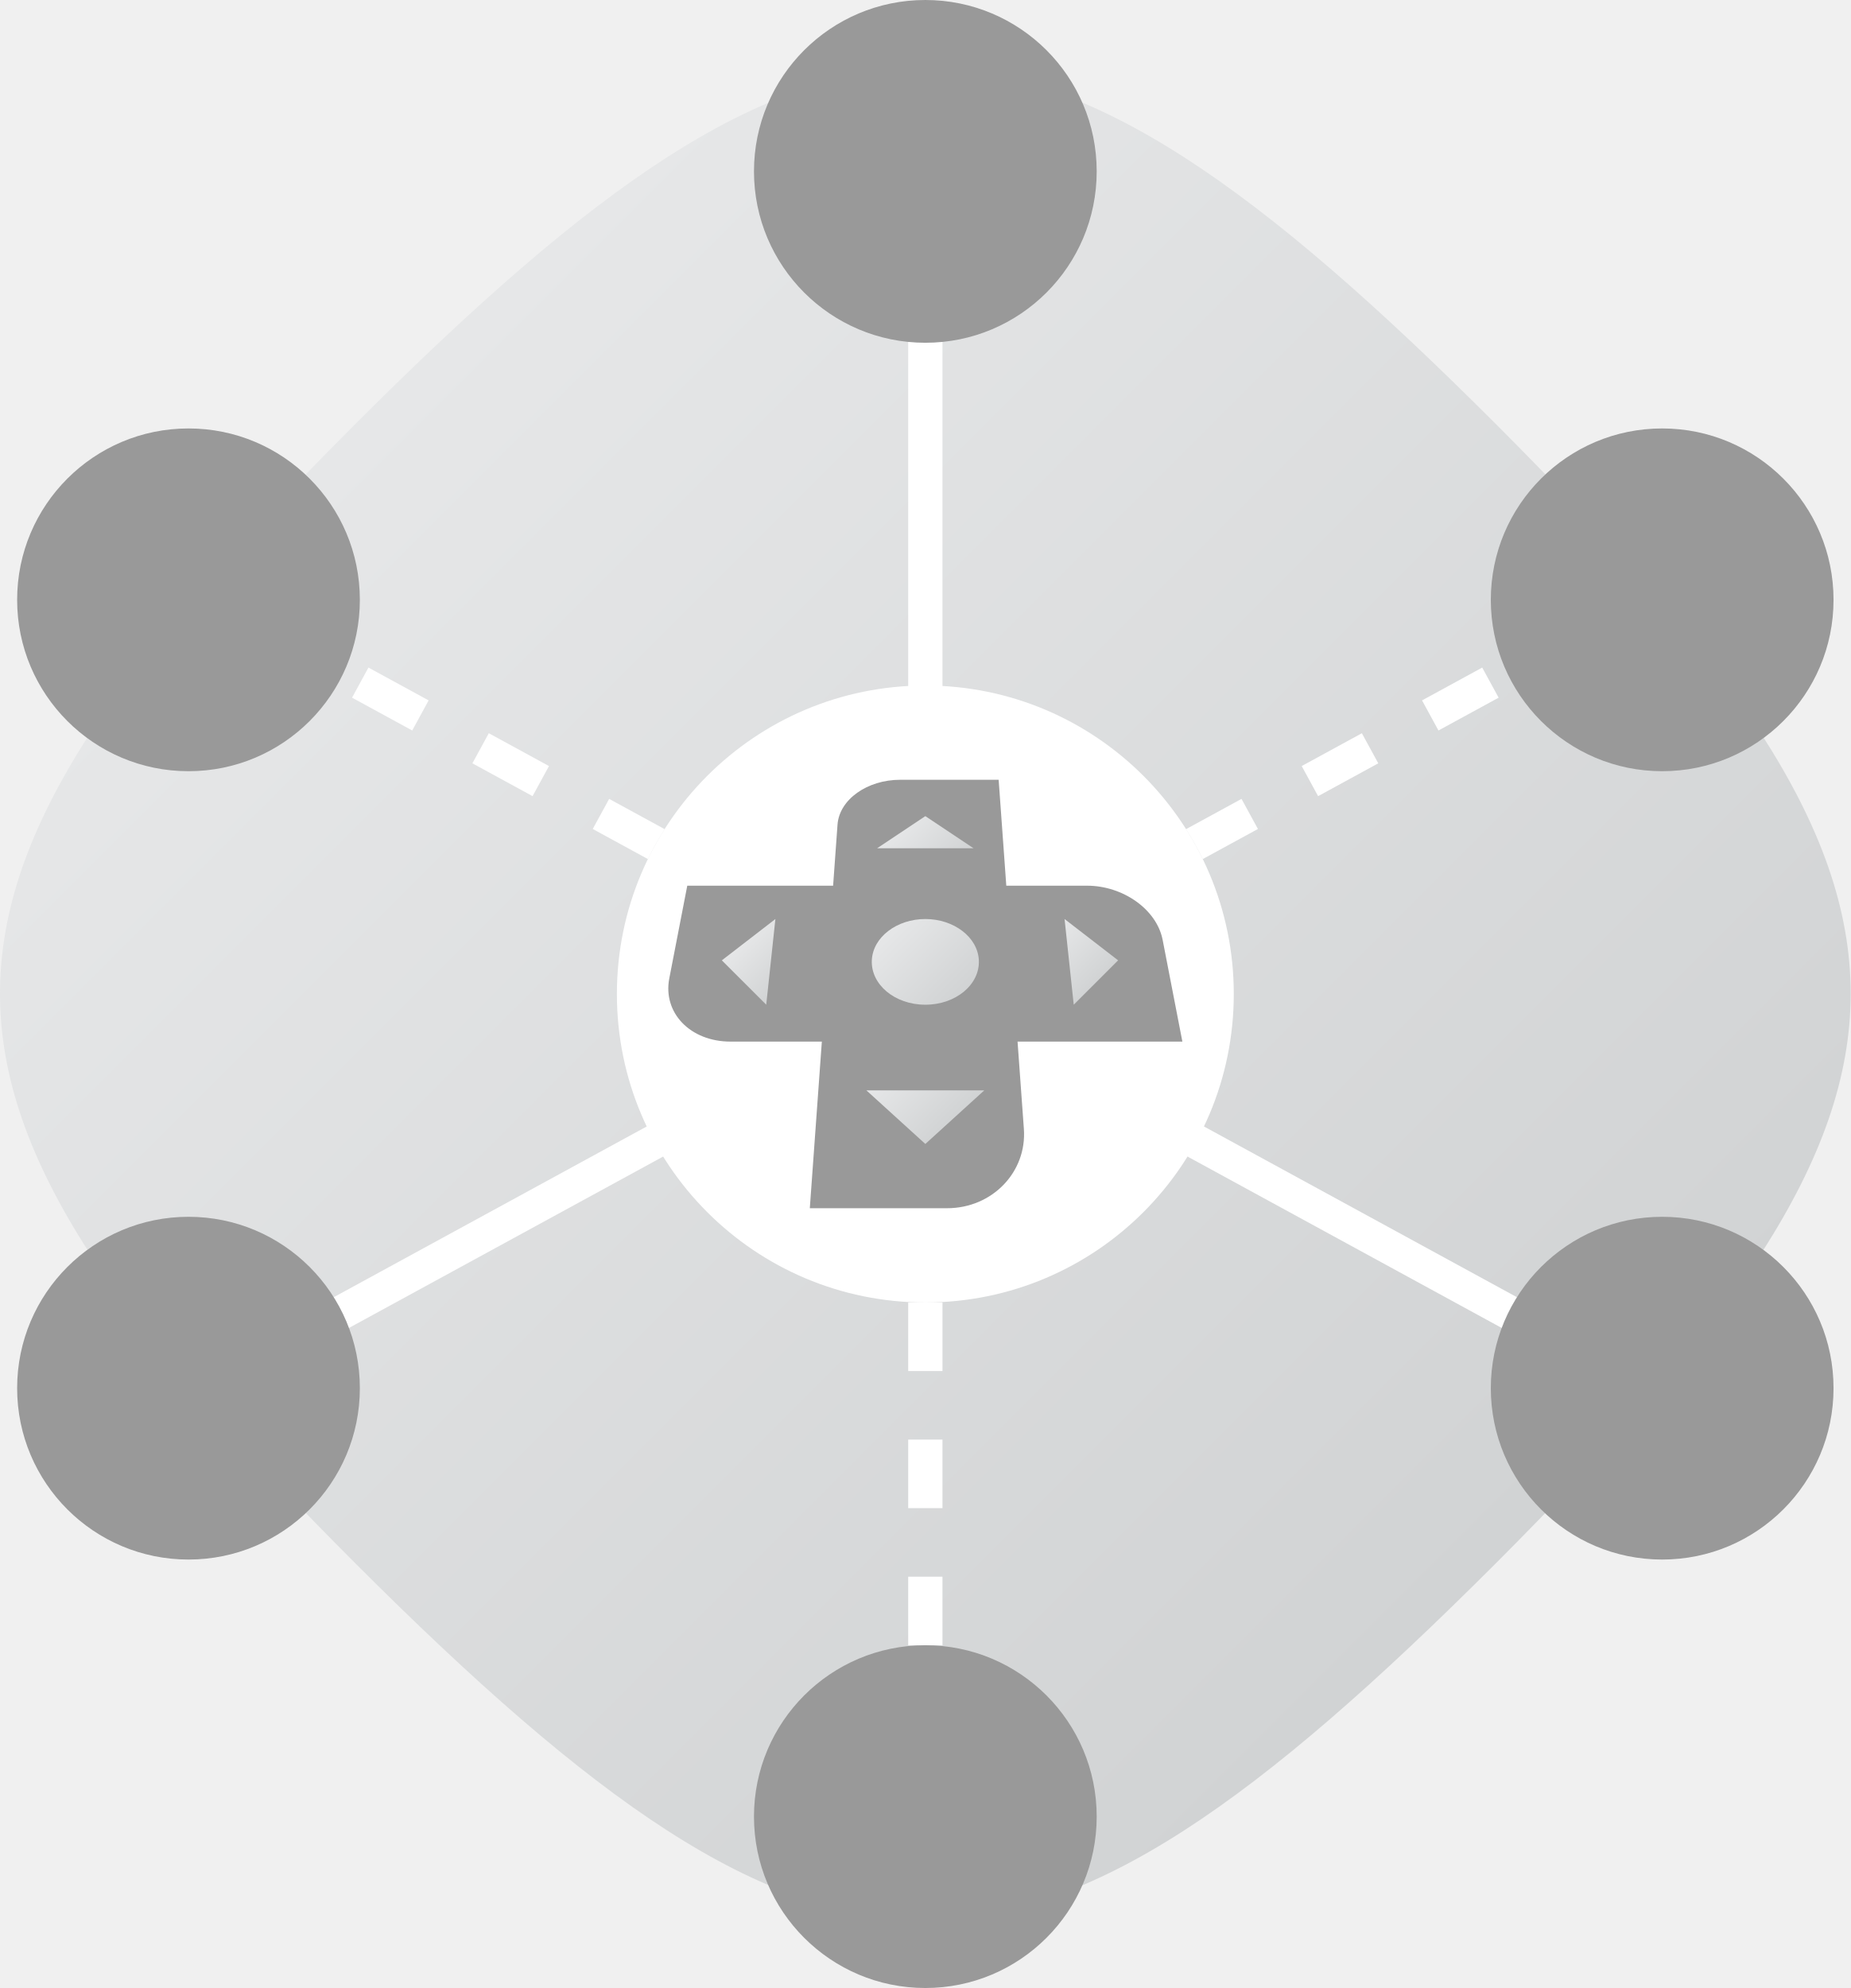
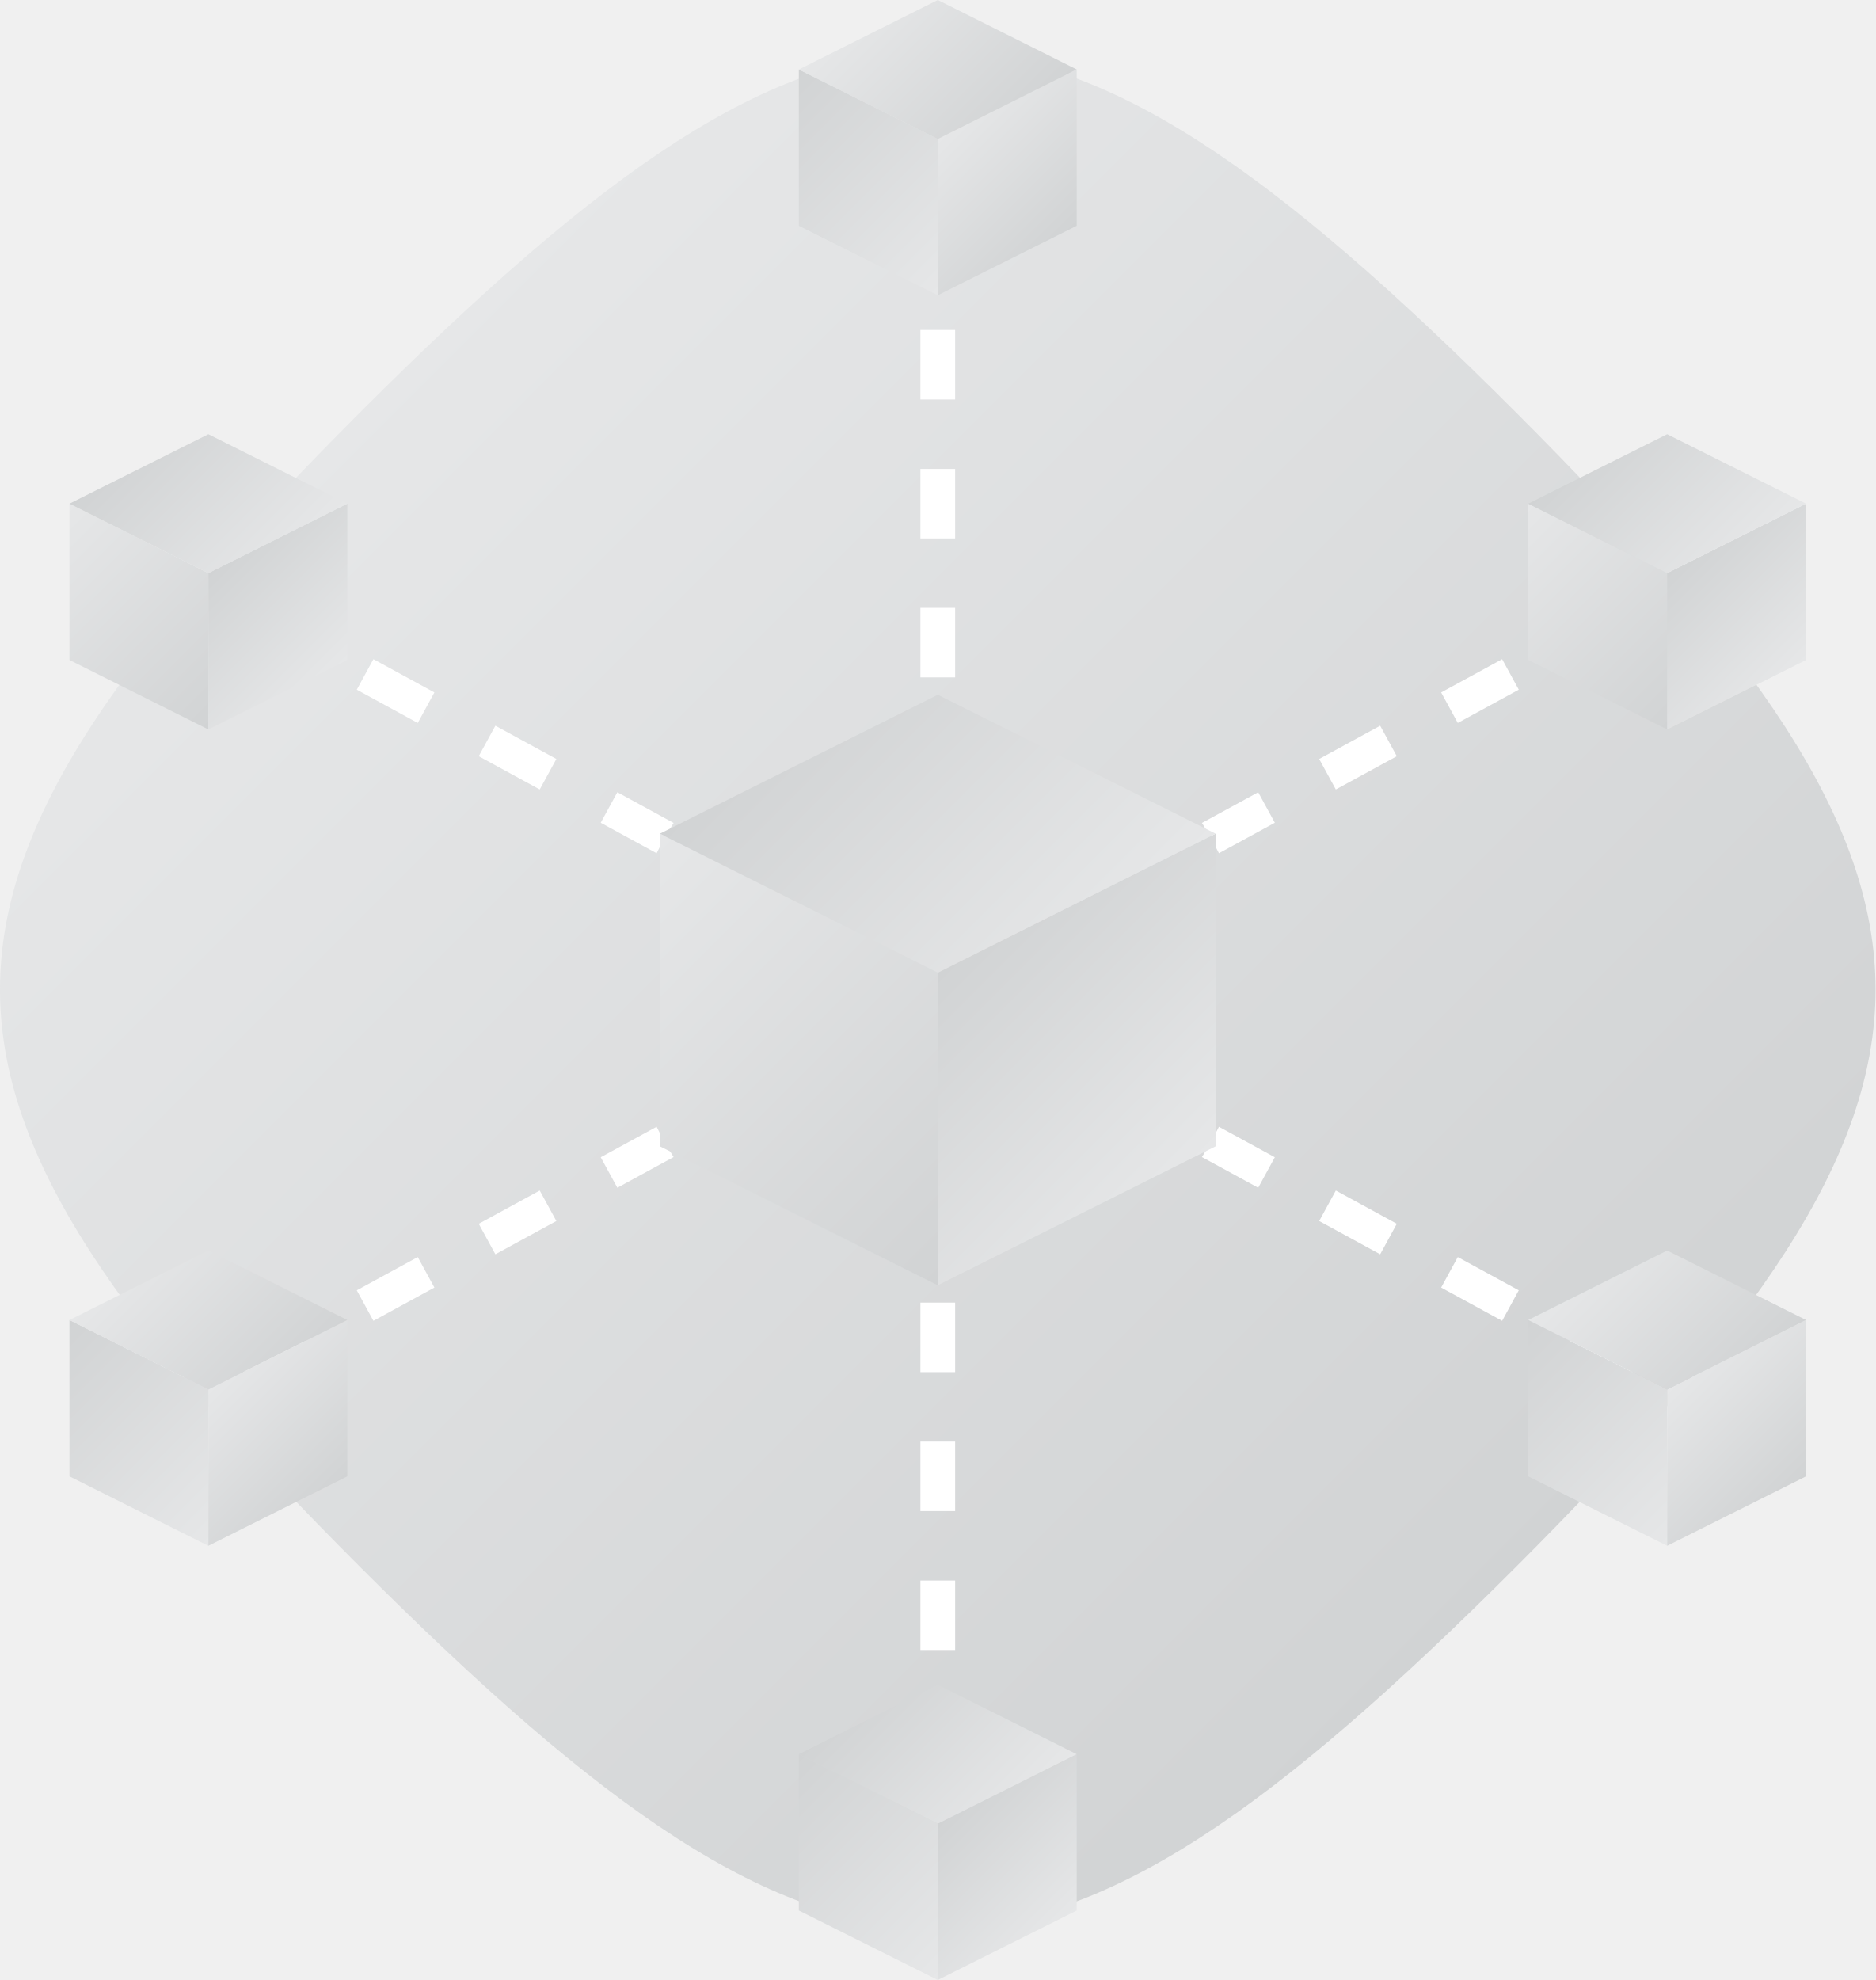
- <svg xmlns="http://www.w3.org/2000/svg" viewBox="0 0 288 309.333" height="309.333" width="288" xml:space="preserve" id="svg2" version="1.1">
+ <svg xmlns="http://www.w3.org/2000/svg" viewBox="0 0 288 304" height="304" width="288" xml:space="preserve" id="svg2" version="1.1">
  <defs id="defs6">
-     <clipPath id="clipPath18" clipPathUnits="userSpaceOnUse">
-       <path id="path16" d="M 61.51,194.554 C 6.21,139.254 6.116,116.919 61.512,61.522 v 0 C 116.915,6.119 139.221,6.198 194.543,61.52 v 0 c 55.327,55.328 55.223,77.815 0.003,133.036 v 0 c -27.618,27.617 -47.06,41.442 -66.509,41.444 v 0 C 108.598,236.003 89.153,222.197 61.51,194.554" />
-     </clipPath>
    <linearGradient id="linearGradient28" spreadMethod="pad" gradientTransform="matrix(133.0334,-133.0334,-133.0334,-133.0334,61.51228,194.5562)" gradientUnits="userSpaceOnUse" y2="0" x2="1" y1="0" x1="0">
      <stop id="stop24" offset="0" style="stop-opacity:1;stop-color:#e6e7e8" />
      <stop id="stop26" offset="1" style="stop-opacity:1;stop-color:#d1d3d4" />
    </linearGradient>
    <clipPath id="clipPath38" clipPathUnits="userSpaceOnUse">
      <path id="path36" d="M 0,256 H 256 V 0 H 0 Z" />
    </clipPath>
-     <clipPath id="clipPath112" clipPathUnits="userSpaceOnUse">
-       <path id="path110" d="m 104.25,131.927 5.18,-5.177 1.07,10 z" />
-     </clipPath>
-     <linearGradient id="linearGradient122" spreadMethod="pad" gradientTransform="matrix(5.178726,-5.178726,-5.178726,-5.178726,107.0182,134.6955)" gradientUnits="userSpaceOnUse" y2="0" x2="1" y1="0" x1="0">
-       <stop id="stop118" offset="0" style="stop-opacity:1;stop-color:#e6e7e8" />
-       <stop id="stop120" offset="1" style="stop-opacity:1;stop-color:#d1d3d4" />
-     </linearGradient>
-     <clipPath id="clipPath132" clipPathUnits="userSpaceOnUse">
-       <path id="path130" d="m 122.375,145.007 h 11.25 l -5.625,3.75 z" />
-     </clipPath>
-     <linearGradient id="linearGradient142" spreadMethod="pad" gradientTransform="matrix(5.625,-5.625,-5.625,-5.625,125.1875,147.82)" gradientUnits="userSpaceOnUse" y2="0" x2="1" y1="0" x1="0">
-       <stop id="stop138" offset="0" style="stop-opacity:1;stop-color:#e6e7e8" />
-       <stop id="stop140" offset="1" style="stop-opacity:1;stop-color:#d1d3d4" />
-     </linearGradient>
-     <clipPath id="clipPath152" clipPathUnits="userSpaceOnUse">
-       <path id="path150" d="m 121.125,116.75 6.875,-6.25 6.875,6.25 z" />
-     </clipPath>
-     <linearGradient id="linearGradient162" spreadMethod="pad" gradientTransform="matrix(6.875,-6.875,-6.875,-6.875,124.5625,120.1875)" gradientUnits="userSpaceOnUse" y2="0" x2="1" y1="0" x1="0">
-       <stop id="stop158" offset="0" style="stop-opacity:1;stop-color:#e6e7e8" />
-       <stop id="stop160" offset="1" style="stop-opacity:1;stop-color:#d1d3d4" />
-     </linearGradient>
-     <clipPath id="clipPath172" clipPathUnits="userSpaceOnUse">
-       <path id="path170" d="m 121.754,131.93 c -0.126,-2.814 2.669,-5.18 6.246,-5.18 v 0 c 3.578,0 6.372,2.366 6.246,5.18 v 0 c -0.122,2.705 -2.916,4.82 -6.246,4.82 v 0 c -3.329,0 -6.125,-2.115 -6.246,-4.82" />
-     </clipPath>
-     <linearGradient id="linearGradient182" spreadMethod="pad" gradientTransform="matrix(8.004681,-8.004681,-8.004681,-8.004681,123.9979,135.7474)" gradientUnits="userSpaceOnUse" y2="0" x2="1" y1="0" x1="0">
-       <stop id="stop178" offset="0" style="stop-opacity:1;stop-color:#e6e7e8" />
-       <stop id="stop180" offset="1" style="stop-opacity:1;stop-color:#d1d3d4" />
-     </linearGradient>
-     <clipPath id="clipPath192" clipPathUnits="userSpaceOnUse">
-       <path id="path190" d="m 145.32,126.75 5.18,5.177 -6.25,4.823 z" />
-     </clipPath>
-     <linearGradient id="linearGradient202" spreadMethod="pad" gradientTransform="matrix(5.536314,-5.536314,-5.536314,-5.536314,142.3743,134.8743)" gradientUnits="userSpaceOnUse" y2="0" x2="1" y1="0" x1="0">
-       <stop id="stop198" offset="0" style="stop-opacity:1;stop-color:#e6e7e8" />
-       <stop id="stop200" offset="1" style="stop-opacity:1;stop-color:#d1d3d4" />
-     </linearGradient>
-     <clipPath id="clipPath212" clipPathUnits="userSpaceOnUse">
-       <path id="path210" d="M 0,256 H 256 V 0 H 0 Z" />
-     </clipPath>
+     <clipPath id="clipPath122" clipPathUnits="userSpaceOnUse">
+       <path id="path120" d="m 96,110 32,-16 v 36 l -32,16 z" />
+     </clipPath>
+     <linearGradient id="linearGradient132" spreadMethod="pad" gradientTransform="matrix(42,-42,-42,-42,90.99999,141)" gradientUnits="userSpaceOnUse" y2="0" x2="1" y1="0" x1="0">
+       <stop id="stop128" offset="0" style="stop-opacity:1;stop-color:#e6e7e8" />
+       <stop id="stop130" offset="1" style="stop-opacity:1;stop-color:#d1d3d4" />
+     </linearGradient>
+     <clipPath id="clipPath142" clipPathUnits="userSpaceOnUse">
+       <path id="path140" d="M 128,130 V 94 l 32,16 v 36 z" />
+     </clipPath>
+     <linearGradient id="linearGradient152" spreadMethod="pad" gradientTransform="matrix(-26,26,26,26,157,107)" gradientUnits="userSpaceOnUse" y2="0" x2="1" y1="0" x1="0">
+       <stop id="stop148" offset="0" style="stop-opacity:1;stop-color:#e6e7e8" />
+       <stop id="stop150" offset="1" style="stop-opacity:1;stop-color:#d1d3d4" />
+     </linearGradient>
+     <clipPath id="clipPath162" clipPathUnits="userSpaceOnUse">
+       <path id="path160" d="m 96,146 32,-16 32,16 -32,16 z" />
+     </clipPath>
+     <linearGradient id="linearGradient172" spreadMethod="pad" gradientTransform="matrix(-32,32,32,32,144,130)" gradientUnits="userSpaceOnUse" y2="0" x2="1" y1="0" x1="0">
+       <stop id="stop168" offset="0" style="stop-opacity:1;stop-color:#e6e7e8" />
+       <stop id="stop170" offset="1" style="stop-opacity:1;stop-color:#d1d3d4" />
+     </linearGradient>
+     <clipPath id="clipPath182" clipPathUnits="userSpaceOnUse">
+       <path id="path180" d="m 28,166 16,-8 v 18 l -16,8 z" />
+     </clipPath>
+     <linearGradient id="linearGradient192" spreadMethod="pad" gradientTransform="matrix(21,-21,-21,-21,25.5,181.5)" gradientUnits="userSpaceOnUse" y2="0" x2="1" y1="0" x1="0">
+       <stop id="stop188" offset="0" style="stop-opacity:1;stop-color:#e6e7e8" />
+       <stop id="stop190" offset="1" style="stop-opacity:1;stop-color:#d1d3d4" />
+     </linearGradient>
+     <clipPath id="clipPath202" clipPathUnits="userSpaceOnUse">
+       <path id="path200" d="m 44,176 v -18 l 16,8 v 18 z" />
+     </clipPath>
+     <linearGradient id="linearGradient212" spreadMethod="pad" gradientTransform="matrix(-13,13,13,13,58.5,164.5)" gradientUnits="userSpaceOnUse" y2="0" x2="1" y1="0" x1="0">
+       <stop id="stop208" offset="0" style="stop-opacity:1;stop-color:#e6e7e8" />
+       <stop id="stop210" offset="1" style="stop-opacity:1;stop-color:#d1d3d4" />
+     </linearGradient>
+     <clipPath id="clipPath222" clipPathUnits="userSpaceOnUse">
+       <path id="path220" d="m 28,184 16,-8 16,8 -16,8 z" />
+     </clipPath>
+     <linearGradient id="linearGradient232" spreadMethod="pad" gradientTransform="matrix(-16,16,16,16,52,176)" gradientUnits="userSpaceOnUse" y2="0" x2="1" y1="0" x1="0">
+       <stop id="stop228" offset="0" style="stop-opacity:1;stop-color:#e6e7e8" />
+       <stop id="stop230" offset="1" style="stop-opacity:1;stop-color:#d1d3d4" />
+     </linearGradient>
+     <clipPath id="clipPath242" clipPathUnits="userSpaceOnUse">
+       <path id="path240" d="m 196,166 16,-8 v 18 l -16,8 z" />
+     </clipPath>
+     <linearGradient id="linearGradient252" spreadMethod="pad" gradientTransform="matrix(21,-21,-21,-21,193.5,181.5)" gradientUnits="userSpaceOnUse" y2="0" x2="1" y1="0" x1="0">
+       <stop id="stop248" offset="0" style="stop-opacity:1;stop-color:#e6e7e8" />
+       <stop id="stop250" offset="1" style="stop-opacity:1;stop-color:#d1d3d4" />
+     </linearGradient>
+     <clipPath id="clipPath262" clipPathUnits="userSpaceOnUse">
+       <path id="path260" d="m 212,176 v -18 l 16,8 v 18 z" />
+     </clipPath>
+     <linearGradient id="linearGradient272" spreadMethod="pad" gradientTransform="matrix(-13,13,13,13,226.5,164.5)" gradientUnits="userSpaceOnUse" y2="0" x2="1" y1="0" x1="0">
+       <stop id="stop268" offset="0" style="stop-opacity:1;stop-color:#e6e7e8" />
+       <stop id="stop270" offset="1" style="stop-opacity:1;stop-color:#d1d3d4" />
+     </linearGradient>
+     <clipPath id="clipPath282" clipPathUnits="userSpaceOnUse">
+       <path id="path280" d="m 196,184 16,-8 16,8 -16,8 z" />
+     </clipPath>
+     <linearGradient id="linearGradient292" spreadMethod="pad" gradientTransform="matrix(-16,16,16,16,220,176)" gradientUnits="userSpaceOnUse" y2="0" x2="1" y1="0" x1="0">
+       <stop id="stop288" offset="0" style="stop-opacity:1;stop-color:#e6e7e8" />
+       <stop id="stop290" offset="1" style="stop-opacity:1;stop-color:#d1d3d4" />
+     </linearGradient>
+     <clipPath id="clipPath302" clipPathUnits="userSpaceOnUse">
+       <path id="path300" d="M 28,72 44,64 V 82 L 28,90 Z" />
+     </clipPath>
+     <linearGradient id="linearGradient312" spreadMethod="pad" gradientTransform="matrix(-21,21,21,21,46.5,66.5)" gradientUnits="userSpaceOnUse" y2="0" x2="1" y1="0" x1="0">
+       <stop id="stop308" offset="0" style="stop-opacity:1;stop-color:#e6e7e8" />
+       <stop id="stop310" offset="1" style="stop-opacity:1;stop-color:#d1d3d4" />
+     </linearGradient>
+     <clipPath id="clipPath322" clipPathUnits="userSpaceOnUse">
+       <path id="path320" d="M 44,82 V 64 l 16,8 v 18 z" />
+     </clipPath>
+     <linearGradient id="linearGradient332" spreadMethod="pad" gradientTransform="matrix(13,-13,-13,-13,45.5,83.5)" gradientUnits="userSpaceOnUse" y2="0" x2="1" y1="0" x1="0">
+       <stop id="stop328" offset="0" style="stop-opacity:1;stop-color:#e6e7e8" />
+       <stop id="stop330" offset="1" style="stop-opacity:1;stop-color:#d1d3d4" />
+     </linearGradient>
+     <clipPath id="clipPath342" clipPathUnits="userSpaceOnUse">
+       <path id="path340" d="m 28,90 16,-8 16,8 -16,8 z" />
+     </clipPath>
+     <linearGradient id="linearGradient352" spreadMethod="pad" gradientTransform="matrix(16,-16,-16,-16,36,98)" gradientUnits="userSpaceOnUse" y2="0" x2="1" y1="0" x1="0">
+       <stop id="stop348" offset="0" style="stop-opacity:1;stop-color:#e6e7e8" />
+       <stop id="stop350" offset="1" style="stop-opacity:1;stop-color:#d1d3d4" />
+     </linearGradient>
+     <clipPath id="clipPath362" clipPathUnits="userSpaceOnUse">
+       <path id="path360" d="m 196,72 16,-8 v 18 l -16,8 z" />
+     </clipPath>
+     <linearGradient id="linearGradient372" spreadMethod="pad" gradientTransform="matrix(-21,21,21,21,214.5,66.5)" gradientUnits="userSpaceOnUse" y2="0" x2="1" y1="0" x1="0">
+       <stop id="stop368" offset="0" style="stop-opacity:1;stop-color:#e6e7e8" />
+       <stop id="stop370" offset="1" style="stop-opacity:1;stop-color:#d1d3d4" />
+     </linearGradient>
+     <clipPath id="clipPath382" clipPathUnits="userSpaceOnUse">
+       <path id="path380" d="M 212,82 V 64 l 16,8 v 18 z" />
+     </clipPath>
+     <linearGradient id="linearGradient392" spreadMethod="pad" gradientTransform="matrix(13,-13,-13,-13,213.5,83.5)" gradientUnits="userSpaceOnUse" y2="0" x2="1" y1="0" x1="0">
+       <stop id="stop388" offset="0" style="stop-opacity:1;stop-color:#e6e7e8" />
+       <stop id="stop390" offset="1" style="stop-opacity:1;stop-color:#d1d3d4" />
+     </linearGradient>
+     <clipPath id="clipPath402" clipPathUnits="userSpaceOnUse">
+       <path id="path400" d="m 196,90 16,-8 16,8 -16,8 z" />
+     </clipPath>
+     <linearGradient id="linearGradient412" spreadMethod="pad" gradientTransform="matrix(16,-16,-16,-16,204,98)" gradientUnits="userSpaceOnUse" y2="0" x2="1" y1="0" x1="0">
+       <stop id="stop408" offset="0" style="stop-opacity:1;stop-color:#e6e7e8" />
+       <stop id="stop410" offset="1" style="stop-opacity:1;stop-color:#d1d3d4" />
+     </linearGradient>
+     <clipPath id="clipPath422" clipPathUnits="userSpaceOnUse">
+       <path id="path420" d="m 112,22 16,-8 v 18 l -16,8 z" />
+     </clipPath>
+     <linearGradient id="linearGradient432" spreadMethod="pad" gradientTransform="matrix(-21,21,21,21,130.5,16.5)" gradientUnits="userSpaceOnUse" y2="0" x2="1" y1="0" x1="0">
+       <stop id="stop428" offset="0" style="stop-opacity:1;stop-color:#e6e7e8" />
+       <stop id="stop430" offset="1" style="stop-opacity:1;stop-color:#d1d3d4" />
+     </linearGradient>
+     <clipPath id="clipPath442" clipPathUnits="userSpaceOnUse">
+       <path id="path440" d="M 128,32 V 14 l 16,8 v 18 z" />
+     </clipPath>
+     <linearGradient id="linearGradient452" spreadMethod="pad" gradientTransform="matrix(-13,13,13,13,142.5,20.5)" gradientUnits="userSpaceOnUse" y2="0" x2="1" y1="0" x1="0">
+       <stop id="stop448" offset="0" style="stop-opacity:1;stop-color:#e6e7e8" />
+       <stop id="stop450" offset="1" style="stop-opacity:1;stop-color:#d1d3d4" />
+     </linearGradient>
+     <clipPath id="clipPath462" clipPathUnits="userSpaceOnUse">
+       <path id="path460" d="m 112,40 16,-8 16,8 -16,8 z" />
+     </clipPath>
+     <linearGradient id="linearGradient472" spreadMethod="pad" gradientTransform="matrix(-16,16,16,16,136,32)" gradientUnits="userSpaceOnUse" y2="0" x2="1" y1="0" x1="0">
+       <stop id="stop468" offset="0" style="stop-opacity:1;stop-color:#e6e7e8" />
+       <stop id="stop470" offset="1" style="stop-opacity:1;stop-color:#d1d3d4" />
+     </linearGradient>
+     <clipPath id="clipPath482" clipPathUnits="userSpaceOnUse">
+       <path id="path480" d="m 112,216 16,-8 v 18 l -16,8 z" />
+     </clipPath>
+     <linearGradient id="linearGradient492" spreadMethod="pad" gradientTransform="matrix(-21,21,21,21,130.5,210.5)" gradientUnits="userSpaceOnUse" y2="0" x2="1" y1="0" x1="0">
+       <stop id="stop488" offset="0" style="stop-opacity:1;stop-color:#e6e7e8" />
+       <stop id="stop490" offset="1" style="stop-opacity:1;stop-color:#d1d3d4" />
+     </linearGradient>
+     <clipPath id="clipPath502" clipPathUnits="userSpaceOnUse">
+       <path id="path500" d="m 128,226 v -18 l 16,8 v 18 z" />
+     </clipPath>
+     <linearGradient id="linearGradient512" spreadMethod="pad" gradientTransform="matrix(13,-13,-13,-13,129.5,227.5)" gradientUnits="userSpaceOnUse" y2="0" x2="1" y1="0" x1="0">
+       <stop id="stop508" offset="0" style="stop-opacity:1;stop-color:#e6e7e8" />
+       <stop id="stop510" offset="1" style="stop-opacity:1;stop-color:#d1d3d4" />
+     </linearGradient>
+     <clipPath id="clipPath522" clipPathUnits="userSpaceOnUse">
+       <path id="path520" d="m 112,234 16,-8 16,8 -16,8 z" />
+     </clipPath>
+     <linearGradient id="linearGradient532" spreadMethod="pad" gradientTransform="matrix(16,-16,-16,-16,120,242)" gradientUnits="userSpaceOnUse" y2="0" x2="1" y1="0" x1="0">
+       <stop id="stop528" offset="0" style="stop-opacity:1;stop-color:#e6e7e8" />
+       <stop id="stop530" offset="1" style="stop-opacity:1;stop-color:#d1d3d4" />
+     </linearGradient>
  </defs>
-   <g transform="matrix(1.333333,0,0,-1.333333,-26.66666,325.3333)" id="g10">
+   <g transform="matrix(1.333333,0,0,-1.333333,-26.66666,322.6667)" id="g10">
    <g id="g12">
-       <g clip-path="url(#clipPath18)" id="g14">
+       <g id="g14">
        <g id="g20">
          <g id="g22">
            <path id="path30" style="fill:url(#linearGradient28);stroke:none" d="M 61.51,194.554 C 6.21,139.254 6.116,116.919 61.512,61.522 v 0 C 116.915,6.119 139.221,6.198 194.543,61.52 v 0 c 55.327,55.328 55.223,77.815 0.003,133.036 v 0 c -27.618,27.617 -47.06,41.442 -66.509,41.444 v 0 C 108.598,236.003 89.153,222.197 61.51,194.554" />
          </g>
        </g>
      </g>
    </g>
    <g id="g32">
      <g clip-path="url(#clipPath38)" id="g34">
-         <g transform="translate(126,228)" id="g40">
-           <path id="path42" style="fill:#ffffff;fill-opacity:1;fill-rule:nonzero;stroke:none" d="m 0,0 v -98.813 l -86.958,-47.431 1.916,-3.512 87.042,47.478 87.042,-47.478 1.916,3.512 L 4,-98.813 V 0 Z" />
-         </g>
-         <g transform="translate(42,102)" id="g44">
-           <path id="path46" style="fill:#999999;fill-opacity:1;fill-rule:nonzero;stroke:none" d="m 0,0 c 11.046,0 20,-8.954 20,-20 0,-11.046 -8.954,-20 -20,-20 -11.046,0 -20,8.954 -20,20 0,11.046 8.954,20 20,20" />
-         </g>
-         <g transform="translate(214,102)" id="g48">
-           <path id="path50" style="fill:#999999;fill-opacity:1;fill-rule:nonzero;stroke:none" d="m 0,0 c 11.046,0 20,-8.954 20,-20 0,-11.046 -8.954,-20 -20,-20 -11.046,0 -20,8.954 -20,20 0,11.046 8.954,20 20,20" />
-         </g>
-         <g transform="translate(128,52)" id="g52">
-           <path id="path54" style="fill:#999999;fill-opacity:1;fill-rule:nonzero;stroke:none" d="m 0,0 c 11.046,0 20,-8.954 20,-20 0,-11.046 -8.954,-20 -20,-20 -11.046,0 -20,8.954 -20,20 0,11.046 8.954,20 20,20" />
-         </g>
-         <g transform="translate(128,244)" id="g56">
-           <path id="path58" style="fill:#999999;fill-opacity:1;fill-rule:nonzero;stroke:none" d="m 0,0 c 11.046,0 20,-8.954 20,-20 0,-11.046 -8.954,-20 -20,-20 -11.046,0 -20,8.954 -20,20 0,11.046 8.954,20 20,20" />
-         </g>
-         <path id="path60" style="fill:#ffffff;fill-opacity:1;fill-rule:nonzero;stroke:none" d="m 126,84 h 4 v 8 h -4 z" />
-         <path id="path62" style="fill:#ffffff;fill-opacity:1;fill-rule:nonzero;stroke:none" d="m 130,60 h -4 v -8 h 4 z" />
-         <path id="path64" style="fill:#ffffff;fill-opacity:1;fill-rule:nonzero;stroke:none" d="m 130,76 h -4 v -8 h 4 z" />
-         <g transform="translate(97.5767,147.2363)" id="g66">
-           <path id="path68" style="fill:#ffffff;fill-opacity:1;fill-rule:nonzero;stroke:none" d="M 0,0 -6.48,3.534 -8.395,0.022 -1.956,-3.49 C -1.369,-2.286 -0.712,-1.124 0,0" />
-         </g>
-         <g transform="translate(77.0508,158.4326)" id="g70">
-           <path id="path72" style="fill:#ffffff;fill-opacity:1;fill-rule:nonzero;stroke:none" d="m 0,0 -1.916,-3.512 7.023,-3.831 1.916,3.512 z" />
-         </g>
-         <g transform="translate(48.958,173.7559)" id="g74">
-           <path id="path76" style="fill:#ffffff;fill-opacity:1;fill-rule:nonzero;stroke:none" d="m 0,0 -1.916,-3.512 7.023,-3.831 1.916,3.512 z" />
-         </g>
-         <g transform="translate(201.9346,166.4131)" id="g78">
-           <path id="path80" style="fill:#ffffff;fill-opacity:1;fill-rule:nonzero;stroke:none" d="M 0,0 7.023,3.831 5.107,7.343 -1.916,3.512 Z" />
-         </g>
-         <g transform="translate(68.1118,158.752)" id="g82">
-           <path id="path84" style="fill:#ffffff;fill-opacity:1;fill-rule:nonzero;stroke:none" d="M 0,0 1.915,3.512 -5.108,7.342 -7.023,3.83 Z" />
-         </g>
-         <g transform="translate(160.3789,143.7466)" id="g86">
-           <path id="path88" style="fill:#ffffff;fill-opacity:1;fill-rule:nonzero;stroke:none" d="M 0,0 6.44,3.512 4.524,7.024 -1.956,3.49 C -1.243,2.366 -0.587,1.204 0,0" />
-         </g>
-         <g transform="translate(187.8887,158.752)" id="g90">
-           <path id="path92" style="fill:#ffffff;fill-opacity:1;fill-rule:nonzero;stroke:none" d="M 0,0 7.023,3.83 5.107,7.342 -1.916,3.512 Z" />
-         </g>
-         <g transform="translate(173.8418,151.0898)" id="g94">
-           <path id="path96" style="fill:#ffffff;fill-opacity:1;fill-rule:nonzero;stroke:none" d="M 0,0 7.023,3.831 5.107,7.343 -1.916,3.512 Z" />
-         </g>
-         <g transform="translate(128,164)" id="g98">
-           <path id="path100" style="fill:#ffffff;fill-opacity:1;fill-rule:nonzero;stroke:none" d="m 0,0 c 19.882,0 36,-16.118 36,-36 0,-19.882 -16.118,-36 -36,-36 -19.882,0 -36,16.118 -36,36 0,19.882 16.118,36 36,36" />
-         </g>
-         <g transform="translate(137.4492,140.6396)" id="g102">
-           <path id="path104" style="fill:#999999;fill-opacity:1;fill-rule:nonzero;stroke:none" d="m 0,0 -0.893,12.36 h -11.498 c -3.827,0 -7.095,-2.293 -7.308,-5.238 L -20.213,0 h -17.022 l -2.099,-10.824 c -0.772,-3.984 2.416,-7.371 7.16,-7.371 h 10.646 l -1.405,-19.445 h 16.006 c 5.328,0 9.339,4.261 8.979,9.244 L 1.314,-18.195 H 20.551 L 18.249,-6.328 C 17.558,-2.764 13.619,0 9.421,0 Z" />
-         </g>
-       </g>
-     </g>
-     <g id="g106">
-       <g clip-path="url(#clipPath112)" id="g108">
-         <g id="g114">
-           <g id="g116">
-             <path id="path124" style="fill:url(#linearGradient122);stroke:none" d="m 104.25,131.927 5.18,-5.177 1.07,10 z" />
-           </g>
-         </g>
-       </g>
-     </g>
-     <g id="g126">
-       <g clip-path="url(#clipPath132)" id="g128">
-         <g id="g134">
-           <g id="g136">
-             <path id="path144" style="fill:url(#linearGradient142);stroke:none" d="m 122.375,145.007 h 11.25 l -5.625,3.75 z" />
-           </g>
-         </g>
-       </g>
-     </g>
-     <g id="g146">
-       <g clip-path="url(#clipPath152)" id="g148">
-         <g id="g154">
-           <g id="g156">
-             <path id="path164" style="fill:url(#linearGradient162);stroke:none" d="m 121.125,116.75 6.875,-6.25 6.875,6.25 z" />
-           </g>
-         </g>
-       </g>
-     </g>
-     <g id="g166">
-       <g clip-path="url(#clipPath172)" id="g168">
-         <g id="g174">
-           <g id="g176">
-             <path id="path184" style="fill:url(#linearGradient182);stroke:none" d="m 121.754,131.93 c -0.126,-2.814 2.669,-5.18 6.246,-5.18 v 0 c 3.578,0 6.372,2.366 6.246,5.18 v 0 c -0.122,2.705 -2.916,4.82 -6.246,4.82 v 0 c -3.329,0 -6.125,-2.115 -6.246,-4.82" />
-           </g>
-         </g>
-       </g>
-     </g>
-     <g id="g186">
-       <g clip-path="url(#clipPath192)" id="g188">
-         <g id="g194">
-           <g id="g196">
-             <path id="path204" style="fill:url(#linearGradient202);stroke:none" d="m 145.32,126.75 5.18,5.177 -6.25,4.823 z" />
-           </g>
-         </g>
-       </g>
-     </g>
-     <g id="g206">
-       <g clip-path="url(#clipPath212)" id="g208">
-         <g transform="translate(42,194)" id="g214">
-           <path id="path216" style="fill:#999999;fill-opacity:1;fill-rule:nonzero;stroke:none" d="m 0,0 c 11.046,0 20,-8.954 20,-20 0,-11.046 -8.954,-20 -20,-20 -11.046,0 -20,8.954 -20,20 0,11.046 8.954,20 20,20" />
-         </g>
-         <g transform="translate(214,194)" id="g218">
-           <path id="path220" style="fill:#999999;fill-opacity:1;fill-rule:nonzero;stroke:none" d="m 0,0 c 11.046,0 20,-8.954 20,-20 0,-11.046 -8.954,-20 -20,-20 -11.046,0 -20,8.954 -20,20 0,11.046 8.954,20 20,20" />
+         <path id="path40" style="fill:#ffffff;fill-opacity:1;fill-rule:nonzero;stroke:none" d="m 126,84 h 4 v 8 h -4 z" />
+         <path id="path42" style="fill:#ffffff;fill-opacity:1;fill-rule:nonzero;stroke:none" d="m 130,60 h -4 v -8 h 4 z" />
+         <path id="path44" style="fill:#ffffff;fill-opacity:1;fill-rule:nonzero;stroke:none" d="m 130,76 h -4 v -8 h 4 z" />
+         <g transform="translate(97.5767,147.2363)" id="g46">
+           <path id="path48" style="fill:#ffffff;fill-opacity:1;fill-rule:nonzero;stroke:none" d="M 0,0 -6.48,3.534 -8.395,0.022 -1.956,-3.49 C -1.369,-2.286 -0.712,-1.124 0,0" />
+         </g>
+         <g transform="translate(77.0508,158.4326)" id="g50">
+           <path id="path52" style="fill:#ffffff;fill-opacity:1;fill-rule:nonzero;stroke:none" d="m 0,0 -1.916,-3.512 7.023,-3.831 1.916,3.512 z" />
+         </g>
+         <g transform="translate(48.958,173.7559)" id="g54">
+           <path id="path56" style="fill:#ffffff;fill-opacity:1;fill-rule:nonzero;stroke:none" d="m 0,0 -1.916,-3.512 7.023,-3.831 1.916,3.512 z" />
+         </g>
+         <g transform="translate(201.9346,166.4131)" id="g58">
+           <path id="path60" style="fill:#ffffff;fill-opacity:1;fill-rule:nonzero;stroke:none" d="M 0,0 7.023,3.831 5.107,7.343 -1.916,3.512 Z" />
+         </g>
+         <g transform="translate(68.1118,158.752)" id="g62">
+           <path id="path64" style="fill:#ffffff;fill-opacity:1;fill-rule:nonzero;stroke:none" d="M 0,0 1.915,3.512 -5.108,7.342 -7.023,3.83 Z" />
+         </g>
+         <g transform="translate(160.3789,143.7466)" id="g66">
+           <path id="path68" style="fill:#ffffff;fill-opacity:1;fill-rule:nonzero;stroke:none" d="M 0,0 6.44,3.512 4.524,7.024 -1.956,3.49 C -1.243,2.366 -0.587,1.204 0,0" />
+         </g>
+         <g transform="translate(187.8887,158.752)" id="g70">
+           <path id="path72" style="fill:#ffffff;fill-opacity:1;fill-rule:nonzero;stroke:none" d="M 0,0 7.023,3.83 5.107,7.342 -1.916,3.512 Z" />
+         </g>
+         <g transform="translate(173.8418,151.0898)" id="g74">
+           <path id="path76" style="fill:#ffffff;fill-opacity:1;fill-rule:nonzero;stroke:none" d="M 0,0 7.023,3.831 5.107,7.343 -1.916,3.512 Z" />
+         </g>
+         <path id="path78" style="fill:#ffffff;fill-opacity:1;fill-rule:nonzero;stroke:none" d="m 130,172 h -4 v -8 h 4 z" />
+         <path id="path80" style="fill:#ffffff;fill-opacity:1;fill-rule:nonzero;stroke:none" d="m 126,196 h 4 v 8 h -4 z" />
+         <path id="path82" style="fill:#ffffff;fill-opacity:1;fill-rule:nonzero;stroke:none" d="m 126,180 h 4 v 8 h -4 z" />
+         <g transform="translate(158.4229,108.7637)" id="g84">
+           <path id="path86" style="fill:#ffffff;fill-opacity:1;fill-rule:nonzero;stroke:none" d="m 0,0 6.48,-3.534 1.916,3.512 -6.44,3.511 C 1.369,2.286 0.713,1.124 0,0" />
+         </g>
+         <g transform="translate(178.9492,97.5674)" id="g88">
+           <path id="path90" style="fill:#ffffff;fill-opacity:1;fill-rule:nonzero;stroke:none" d="M 0,0 1.916,3.512 -5.107,7.343 -7.023,3.831 Z" />
+         </g>
+         <g transform="translate(207.042,82.2441)" id="g92">
+           <path id="path94" style="fill:#ffffff;fill-opacity:1;fill-rule:nonzero;stroke:none" d="M 0,0 1.916,3.512 -5.107,7.343 -7.023,3.831 Z" />
+         </g>
+         <g transform="translate(54.0654,89.5869)" id="g96">
+           <path id="path98" style="fill:#ffffff;fill-opacity:1;fill-rule:nonzero;stroke:none" d="m 0,0 -7.023,-3.831 1.916,-3.512 7.023,3.831 z" />
+         </g>
+         <g transform="translate(187.8877,97.248)" id="g100">
+           <path id="path102" style="fill:#ffffff;fill-opacity:1;fill-rule:nonzero;stroke:none" d="m 0,0 -1.915,-3.512 7.023,-3.83 1.915,3.512 z" />
+         </g>
+         <g transform="translate(95.6211,112.2539)" id="g104">
+           <path id="path106" style="fill:#ffffff;fill-opacity:1;fill-rule:nonzero;stroke:none" d="m 0,0 -6.44,-3.513 1.916,-3.511 6.48,3.534 C 1.244,-2.366 0.586,-1.204 0,0" />
+         </g>
+         <g transform="translate(68.1113,97.248)" id="g108">
+           <path id="path110" style="fill:#ffffff;fill-opacity:1;fill-rule:nonzero;stroke:none" d="m 0,0 -7.023,-3.83 1.916,-3.512 7.023,3.83 z" />
+         </g>
+         <g transform="translate(82.1582,104.9102)" id="g112">
+           <path id="path114" style="fill:#ffffff;fill-opacity:1;fill-rule:nonzero;stroke:none" d="m 0,0 -7.023,-3.831 1.916,-3.512 7.023,3.831 z" />
+         </g>
+       </g>
+     </g>
+     <g id="g116">
+       <g clip-path="url(#clipPath122)" id="g118">
+         <g id="g124">
+           <g id="g126">
+             <path id="path134" style="fill:url(#linearGradient132);stroke:none" d="m 96,110 32,-16 v 36 l -32,16 z" />
+           </g>
+         </g>
+       </g>
+     </g>
+     <g id="g136">
+       <g clip-path="url(#clipPath142)" id="g138">
+         <g id="g144">
+           <g id="g146">
+             <path id="path154" style="fill:url(#linearGradient152);stroke:none" d="M 128,130 V 94 l 32,16 v 36 z" />
+           </g>
+         </g>
+       </g>
+     </g>
+     <g id="g156">
+       <g clip-path="url(#clipPath162)" id="g158">
+         <g id="g164">
+           <g id="g166">
+             <path id="path174" style="fill:url(#linearGradient172);stroke:none" d="m 96,146 32,-16 32,16 -32,16 z" />
+           </g>
+         </g>
+       </g>
+     </g>
+     <g id="g176">
+       <g clip-path="url(#clipPath182)" id="g178">
+         <g id="g184">
+           <g id="g186">
+             <path id="path194" style="fill:url(#linearGradient192);stroke:none" d="m 28,166 16,-8 v 18 l -16,8 z" />
+           </g>
+         </g>
+       </g>
+     </g>
+     <g id="g196">
+       <g clip-path="url(#clipPath202)" id="g198">
+         <g id="g204">
+           <g id="g206">
+             <path id="path214" style="fill:url(#linearGradient212);stroke:none" d="m 44,176 v -18 l 16,8 v 18 z" />
+           </g>
+         </g>
+       </g>
+     </g>
+     <g id="g216">
+       <g clip-path="url(#clipPath222)" id="g218">
+         <g id="g224">
+           <g id="g226">
+             <path id="path234" style="fill:url(#linearGradient232);stroke:none" d="m 28,184 16,-8 16,8 -16,8 z" />
+           </g>
+         </g>
+       </g>
+     </g>
+     <g id="g236">
+       <g clip-path="url(#clipPath242)" id="g238">
+         <g id="g244">
+           <g id="g246">
+             <path id="path254" style="fill:url(#linearGradient252);stroke:none" d="m 196,166 16,-8 v 18 l -16,8 z" />
+           </g>
+         </g>
+       </g>
+     </g>
+     <g id="g256">
+       <g clip-path="url(#clipPath262)" id="g258">
+         <g id="g264">
+           <g id="g266">
+             <path id="path274" style="fill:url(#linearGradient272);stroke:none" d="m 212,176 v -18 l 16,8 v 18 z" />
+           </g>
+         </g>
+       </g>
+     </g>
+     <g id="g276">
+       <g clip-path="url(#clipPath282)" id="g278">
+         <g id="g284">
+           <g id="g286">
+             <path id="path294" style="fill:url(#linearGradient292);stroke:none" d="m 196,184 16,-8 16,8 -16,8 z" />
+           </g>
+         </g>
+       </g>
+     </g>
+     <g id="g296">
+       <g clip-path="url(#clipPath302)" id="g298">
+         <g id="g304">
+           <g id="g306">
+             <path id="path314" style="fill:url(#linearGradient312);stroke:none" d="M 28,72 44,64 V 82 L 28,90 Z" />
+           </g>
+         </g>
+       </g>
+     </g>
+     <g id="g316">
+       <g clip-path="url(#clipPath322)" id="g318">
+         <g id="g324">
+           <g id="g326">
+             <path id="path334" style="fill:url(#linearGradient332);stroke:none" d="M 44,82 V 64 l 16,8 v 18 z" />
+           </g>
+         </g>
+       </g>
+     </g>
+     <g id="g336">
+       <g clip-path="url(#clipPath342)" id="g338">
+         <g id="g344">
+           <g id="g346">
+             <path id="path354" style="fill:url(#linearGradient352);stroke:none" d="m 28,90 16,-8 16,8 -16,8 z" />
+           </g>
+         </g>
+       </g>
+     </g>
+     <g id="g356">
+       <g clip-path="url(#clipPath362)" id="g358">
+         <g id="g364">
+           <g id="g366">
+             <path id="path374" style="fill:url(#linearGradient372);stroke:none" d="m 196,72 16,-8 v 18 l -16,8 z" />
+           </g>
+         </g>
+       </g>
+     </g>
+     <g id="g376">
+       <g clip-path="url(#clipPath382)" id="g378">
+         <g id="g384">
+           <g id="g386">
+             <path id="path394" style="fill:url(#linearGradient392);stroke:none" d="M 212,82 V 64 l 16,8 v 18 z" />
+           </g>
+         </g>
+       </g>
+     </g>
+     <g id="g396">
+       <g clip-path="url(#clipPath402)" id="g398">
+         <g id="g404">
+           <g id="g406">
+             <path id="path414" style="fill:url(#linearGradient412);stroke:none" d="m 196,90 16,-8 16,8 -16,8 z" />
+           </g>
+         </g>
+       </g>
+     </g>
+     <g id="g416">
+       <g clip-path="url(#clipPath422)" id="g418">
+         <g id="g424">
+           <g id="g426">
+             <path id="path434" style="fill:url(#linearGradient432);stroke:none" d="m 112,22 16,-8 v 18 l -16,8 z" />
+           </g>
+         </g>
+       </g>
+     </g>
+     <g id="g436">
+       <g clip-path="url(#clipPath442)" id="g438">
+         <g id="g444">
+           <g id="g446">
+             <path id="path454" style="fill:url(#linearGradient452);stroke:none" d="M 128,32 V 14 l 16,8 v 18 z" />
+           </g>
+         </g>
+       </g>
+     </g>
+     <g id="g456">
+       <g clip-path="url(#clipPath462)" id="g458">
+         <g id="g464">
+           <g id="g466">
+             <path id="path474" style="fill:url(#linearGradient472);stroke:none" d="m 112,40 16,-8 16,8 -16,8 z" />
+           </g>
+         </g>
+       </g>
+     </g>
+     <g id="g476">
+       <g clip-path="url(#clipPath482)" id="g478">
+         <g id="g484">
+           <g id="g486">
+             <path id="path494" style="fill:url(#linearGradient492);stroke:none" d="m 112,216 16,-8 v 18 l -16,8 z" />
+           </g>
+         </g>
+       </g>
+     </g>
+     <g id="g496">
+       <g clip-path="url(#clipPath502)" id="g498">
+         <g id="g504">
+           <g id="g506">
+             <path id="path514" style="fill:url(#linearGradient512);stroke:none" d="m 128,226 v -18 l 16,8 v 18 z" />
+           </g>
+         </g>
+       </g>
+     </g>
+     <g id="g516">
+       <g clip-path="url(#clipPath522)" id="g518">
+         <g id="g524">
+           <g id="g526">
+             <path id="path534" style="fill:url(#linearGradient532);stroke:none" d="m 112,234 16,-8 16,8 -16,8 z" />
+           </g>
        </g>
      </g>
    </g>
  </g>
</svg>
